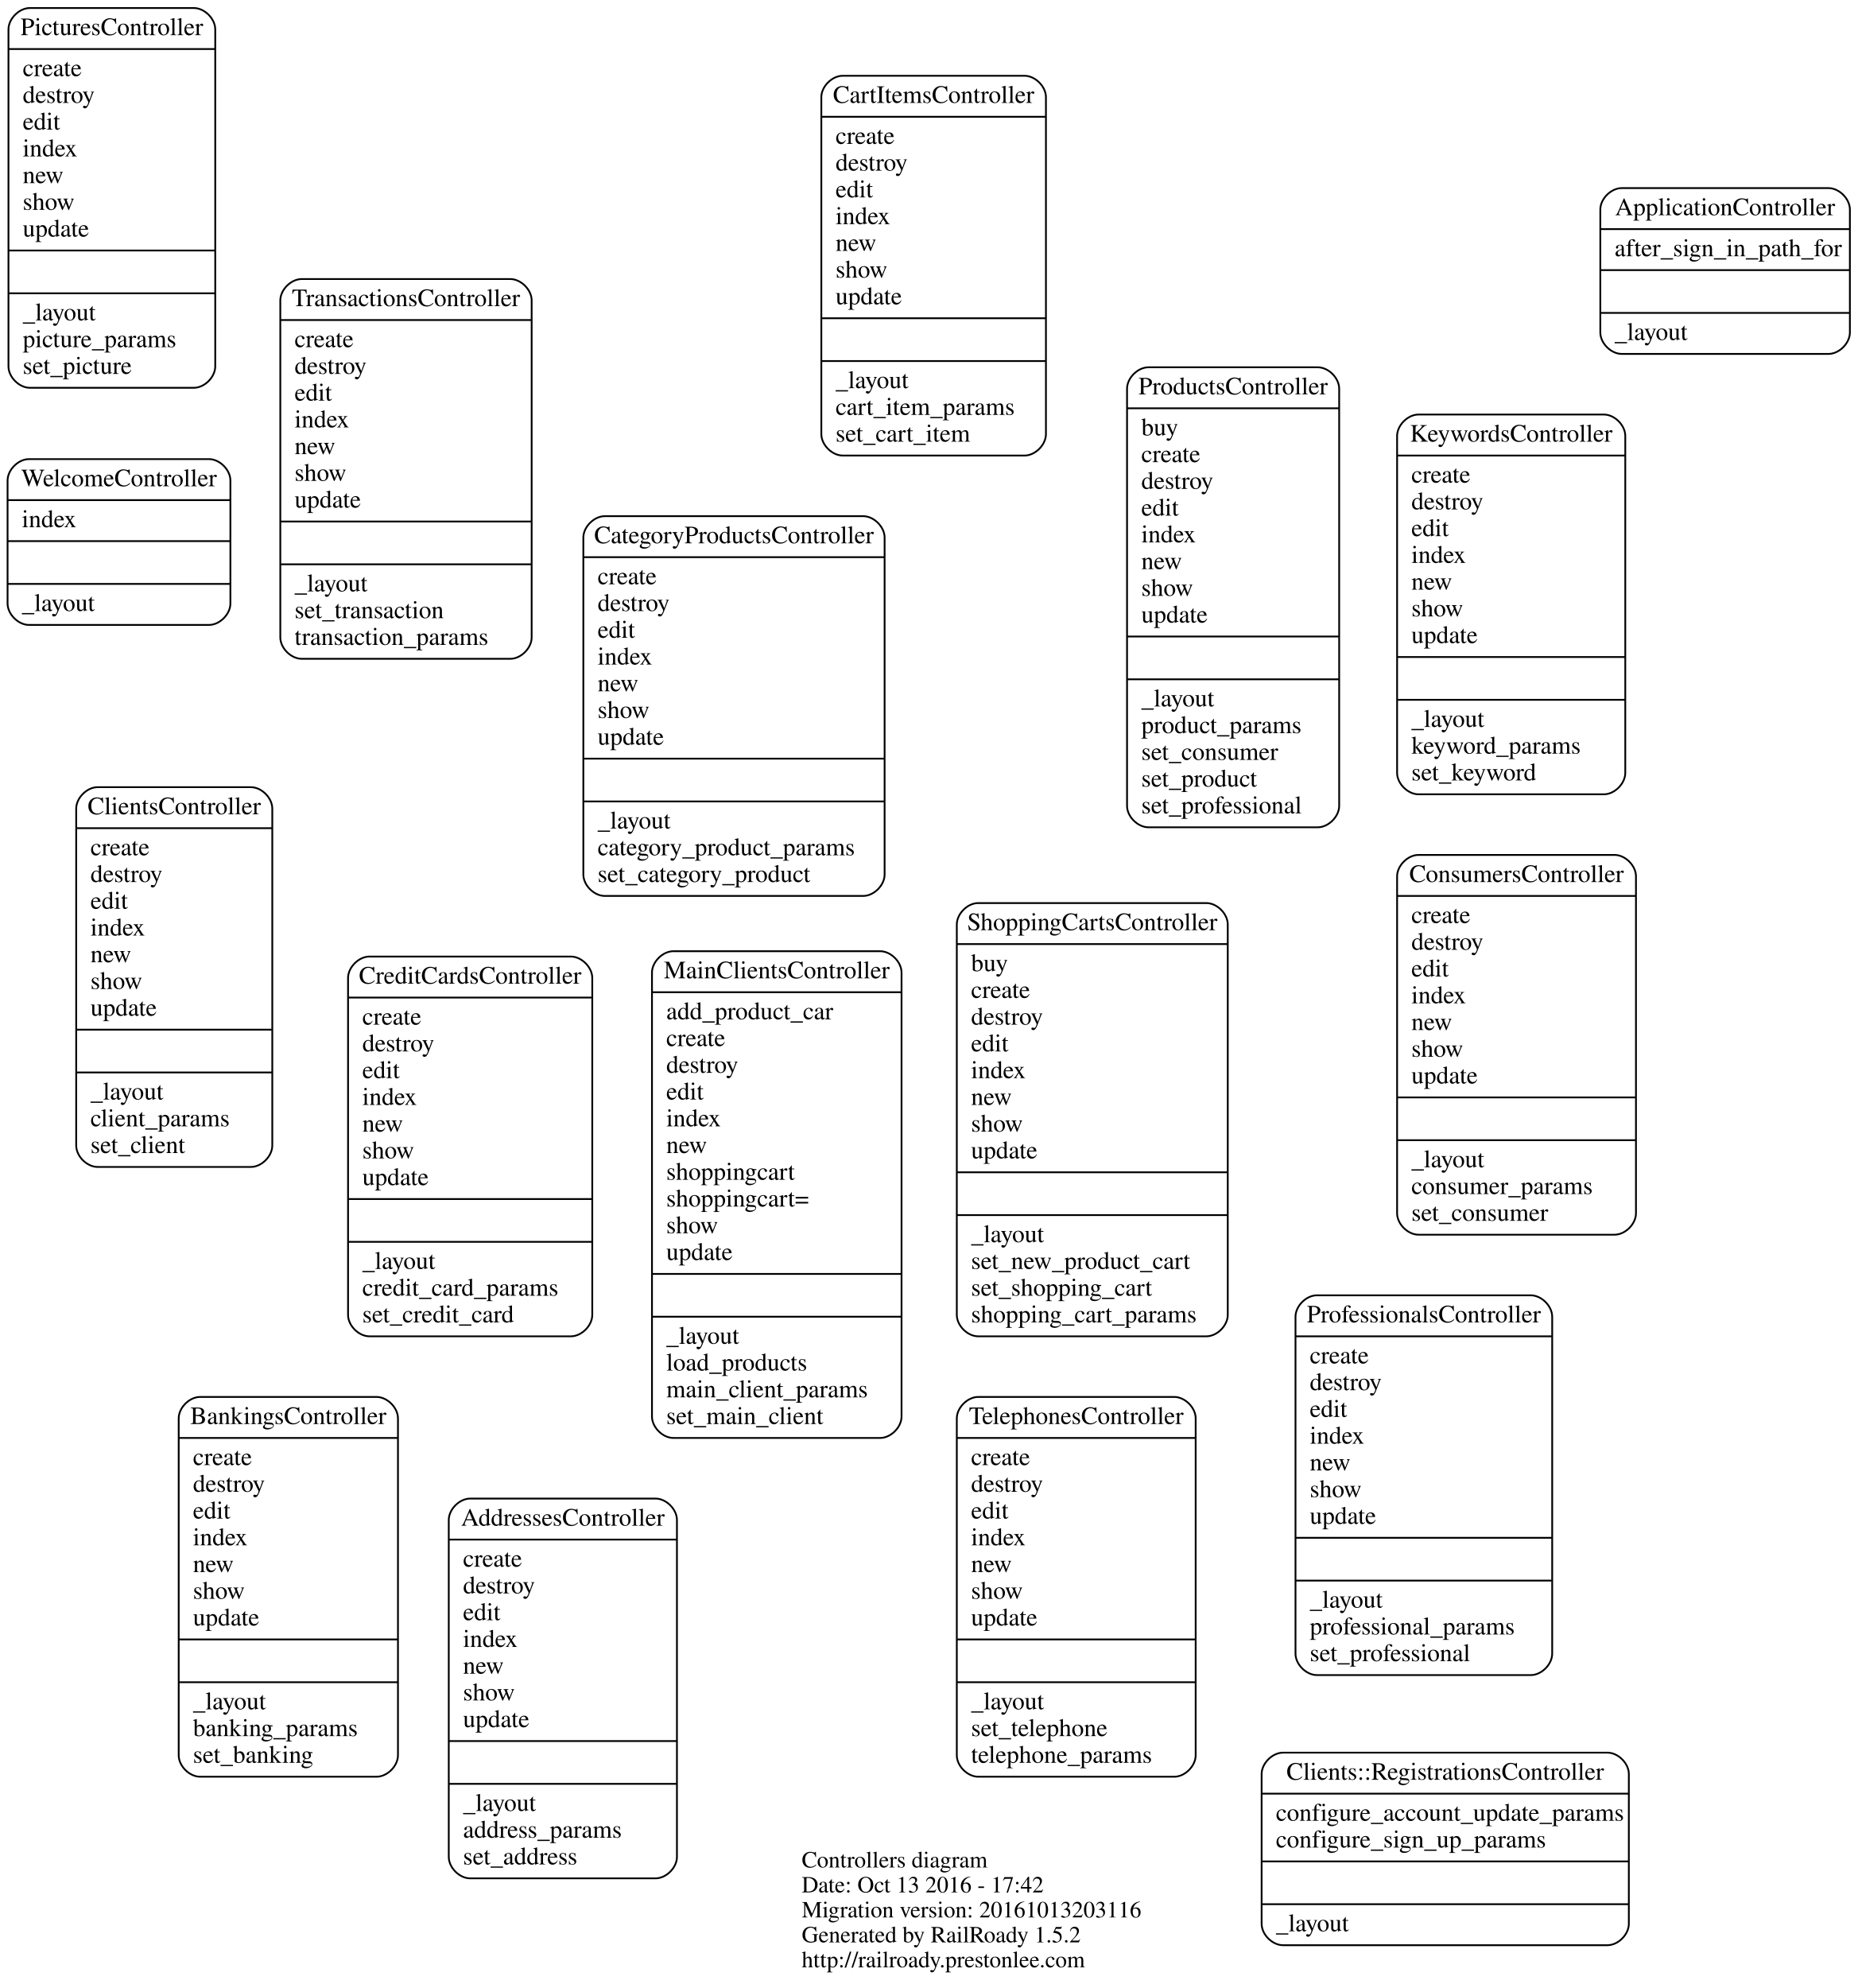
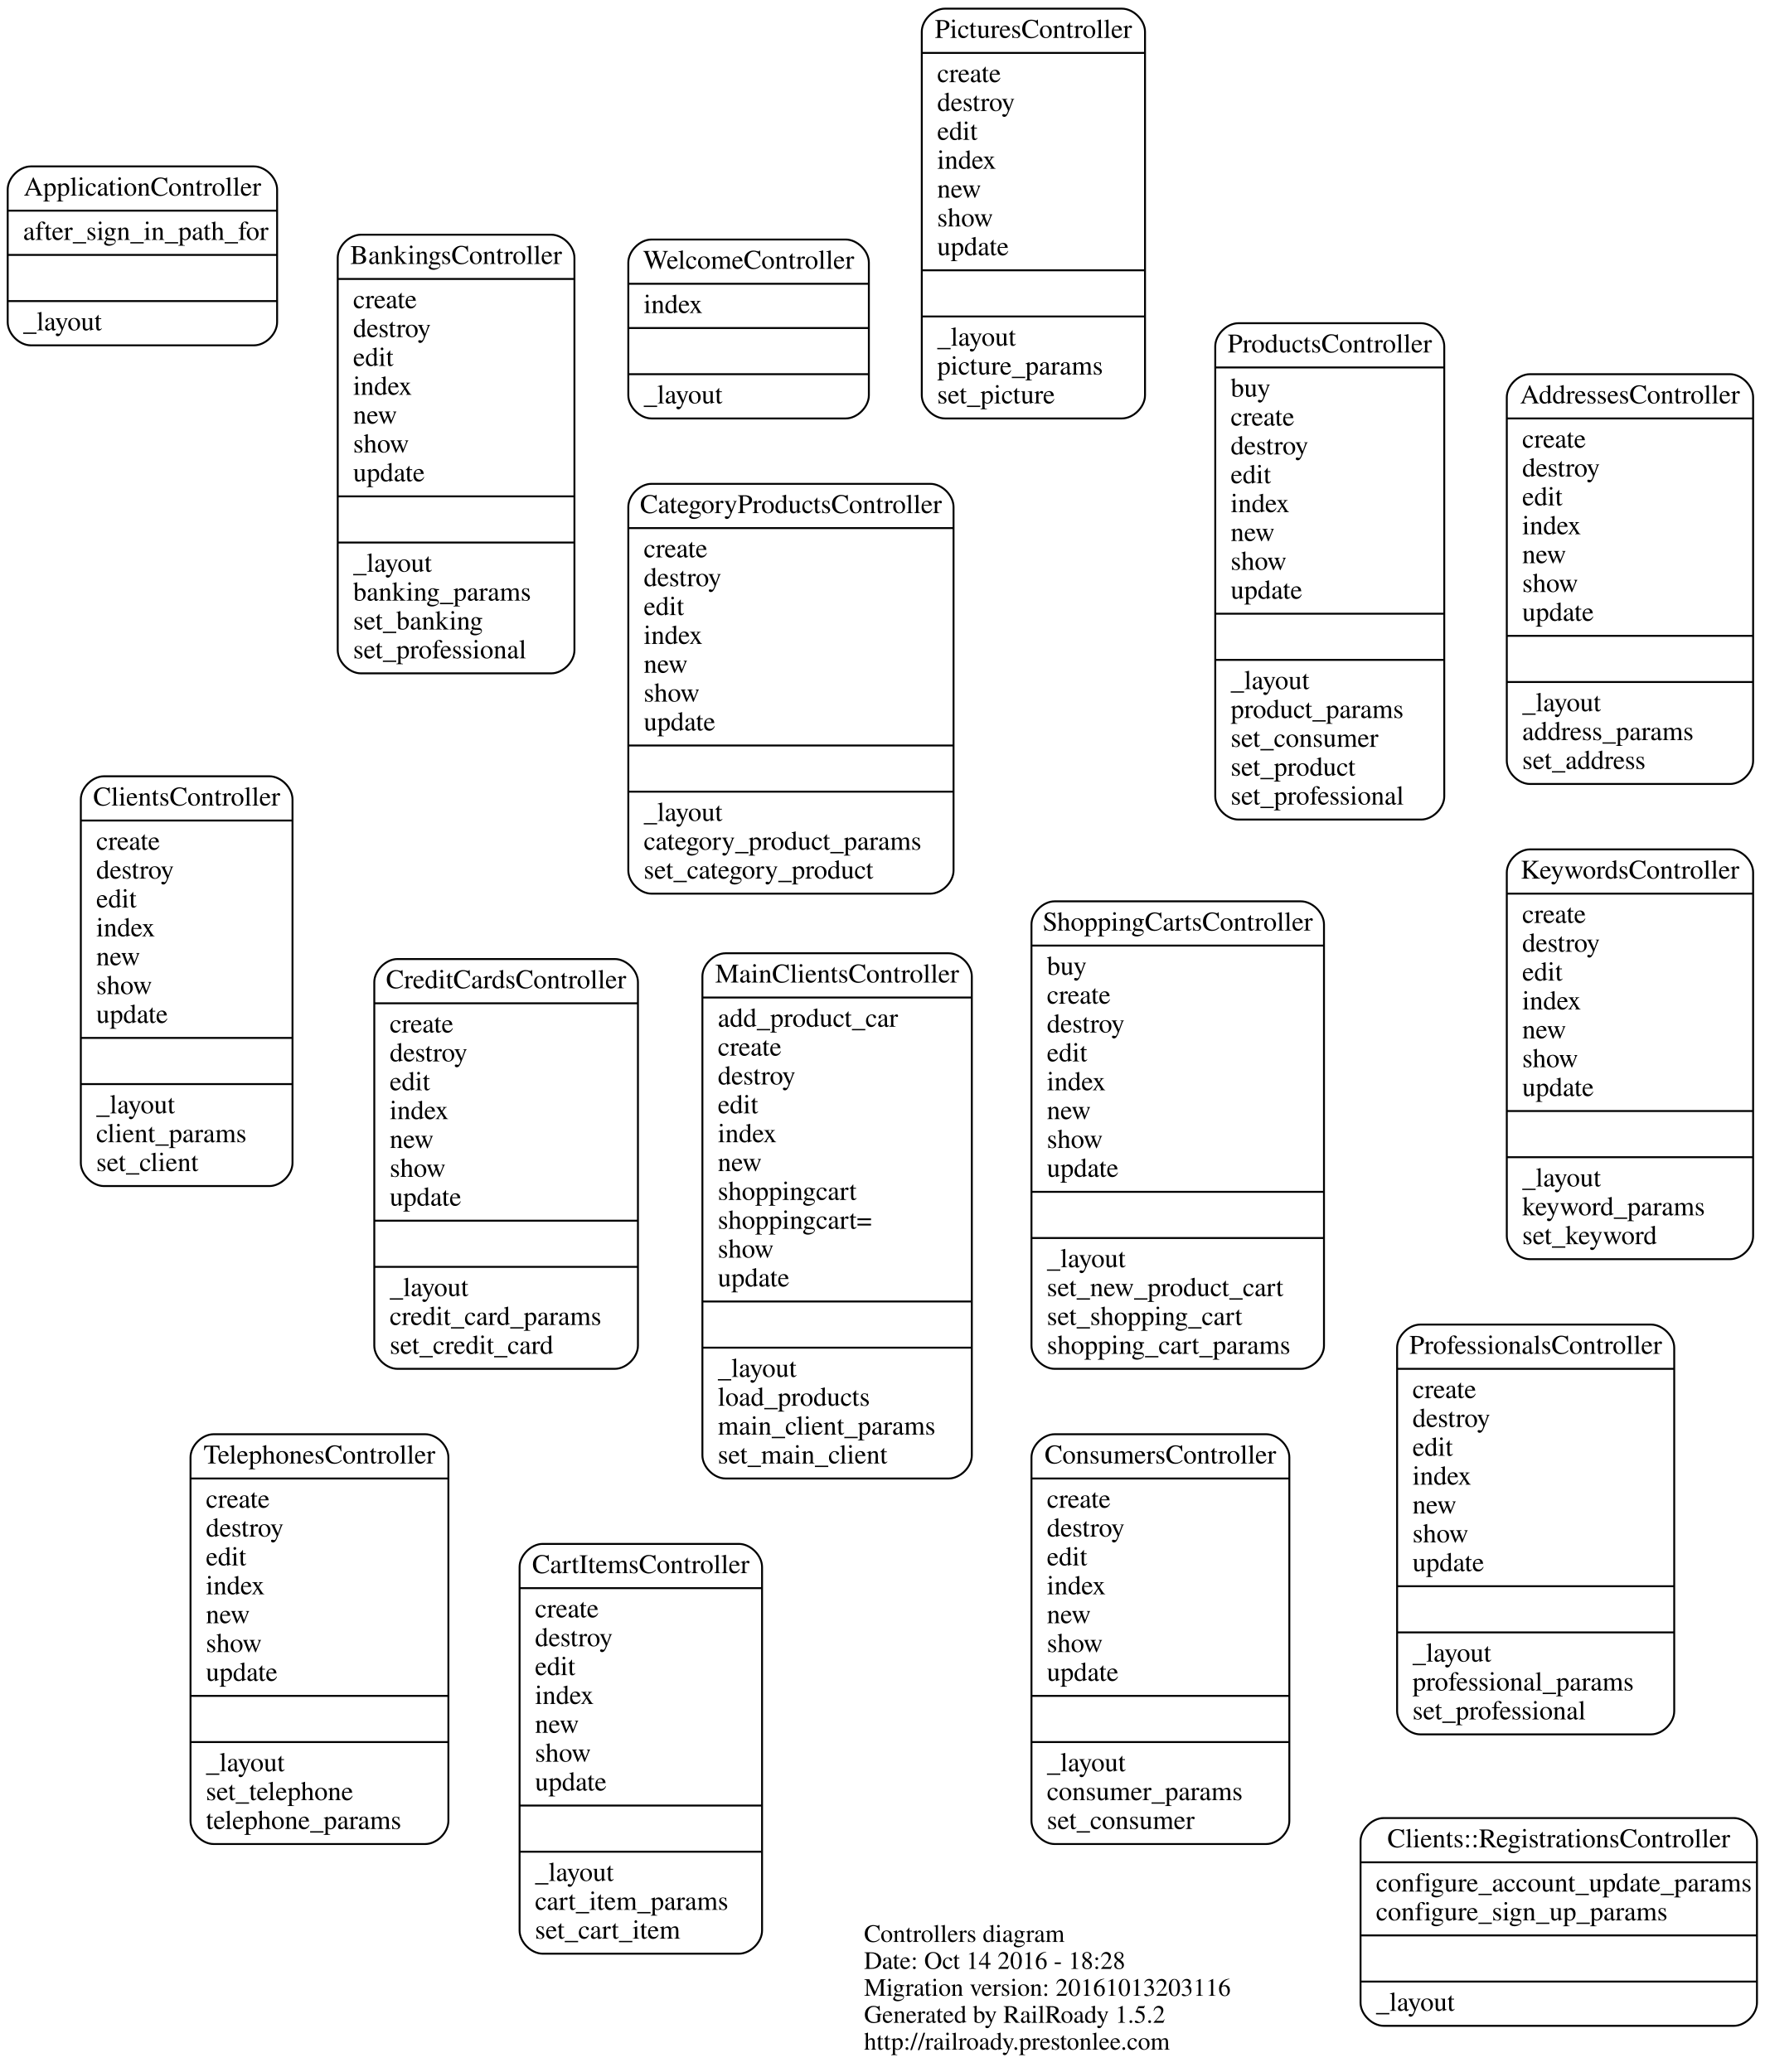
- <svg xmlns="http://www.w3.org/2000/svg" width="1042pt" height="1115pt" viewBox="0.00 0.00 1041.50 1115.00">
-   <g id="graph0" class="graph" transform="scale(1 1) rotate(0) translate(441.5 655)">
-     <polygon fill="none" stroke="none" points="-441.5,460 -441.5,-655 600,-655 600,460 -441.5,460" />
+ <svg xmlns="http://www.w3.org/2000/svg" width="917pt" height="1077pt" viewBox="0.00 0.00 917.00 1077.00">
+   <g id="graph0" class="graph" transform="scale(1 1) rotate(0) translate(441 617)">
+     <polygon fill="none" stroke="none" points="-441,460 -441,-617 476,-617 476,460 -441,460" />
    <g id="node1" class="node">
      <text text-anchor="start" x="8" y="392.4" font-family="Times,serif" font-size="13.00">Controllers diagram</text>
-       <text text-anchor="start" x="8" y="406.4" font-family="Times,serif" font-size="13.00">Date: Oct 13 2016 - 17:42</text>
+       <text text-anchor="start" x="8" y="406.4" font-family="Times,serif" font-size="13.00">Date: Oct 14 2016 - 18:28</text>
      <text text-anchor="start" x="8" y="420.4" font-family="Times,serif" font-size="13.00">Migration version: 20161013203116</text>
      <text text-anchor="start" x="8" y="434.4" font-family="Times,serif" font-size="13.00">Generated by RailRoady 1.5.2</text>
      <text text-anchor="start" x="8" y="448.4" font-family="Times,serif" font-size="13.00">http://railroady.prestonlee.com</text>
    </g>
    <g id="node2" class="node">
      <path fill="none" stroke="black" d="M-234.5,94.5C-234.5,94.5 -121.5,94.5 -121.5,94.5 -115.5,94.5 -109.5,88.5 -109.5,82.5 -109.5,82.5 -109.5,-106.5 -109.5,-106.5 -109.5,-112.5 -115.5,-118.5 -121.5,-118.5 -121.5,-118.5 -234.5,-118.5 -234.5,-118.5 -240.5,-118.5 -246.5,-112.5 -246.5,-106.5 -246.5,-106.5 -246.5,82.5 -246.5,82.5 -246.5,88.5 -240.5,94.5 -234.5,94.5" />
      <text text-anchor="middle" x="-178" y="-103.3" font-family="Times,serif" font-size="14.00">CreditCardsController</text>
      <polyline fill="none" stroke="black" points="-246.5,-95.5 -109.5,-95.5 " />
      <text text-anchor="start" x="-238.5" y="-80.3" font-family="Times,serif" font-size="14.00">create</text>
      <text text-anchor="start" x="-238.5" y="-65.3" font-family="Times,serif" font-size="14.00">destroy</text>
      <text text-anchor="start" x="-238.5" y="-50.3" font-family="Times,serif" font-size="14.00">edit</text>
      <text text-anchor="start" x="-238.5" y="-35.3" font-family="Times,serif" font-size="14.00">index</text>
      <text text-anchor="start" x="-238.5" y="-20.3" font-family="Times,serif" font-size="14.00">new</text>
      <text text-anchor="start" x="-238.5" y="-5.3" font-family="Times,serif" font-size="14.00">show</text>
      <text text-anchor="start" x="-238.5" y="9.7" font-family="Times,serif" font-size="14.00">update</text>
      <polyline fill="none" stroke="black" points="-246.5,17.5 -109.5,17.5 " />
      <polyline fill="none" stroke="black" points="-246.5,41.5 -109.5,41.5 " />
      <text text-anchor="start" x="-238.5" y="56.7" font-family="Times,serif" font-size="14.00">_layout</text>
      <text text-anchor="start" x="-238.5" y="71.7" font-family="Times,serif" font-size="14.00">credit_card_params</text>
      <text text-anchor="start" x="-238.5" y="86.7" font-family="Times,serif" font-size="14.00">set_credit_card</text>
    </g>
    <g id="node3" class="node">
      <path fill="none" stroke="black" d="M297,284.5C297,284.5 417,284.5 417,284.5 423,284.5 429,278.5 429,272.5 429,272.5 429,83.5 429,83.5 429,77.5 423,71.5 417,71.5 417,71.5 297,71.5 297,71.5 291,71.5 285,77.5 285,83.5 285,83.5 285,272.5 285,272.5 285,278.5 291,284.5 297,284.5" />
      <text text-anchor="middle" x="357" y="86.7" font-family="Times,serif" font-size="14.00">ProfessionalsController</text>
      <polyline fill="none" stroke="black" points="285,94.5 429,94.5 " />
      <text text-anchor="start" x="293" y="109.7" font-family="Times,serif" font-size="14.00">create</text>
      <text text-anchor="start" x="293" y="124.7" font-family="Times,serif" font-size="14.00">destroy</text>
      <text text-anchor="start" x="293" y="139.7" font-family="Times,serif" font-size="14.00">edit</text>
      <text text-anchor="start" x="293" y="154.7" font-family="Times,serif" font-size="14.00">index</text>
      <text text-anchor="start" x="293" y="169.7" font-family="Times,serif" font-size="14.00">new</text>
      <text text-anchor="start" x="293" y="184.7" font-family="Times,serif" font-size="14.00">show</text>
      <text text-anchor="start" x="293" y="199.7" font-family="Times,serif" font-size="14.00">update</text>
      <polyline fill="none" stroke="black" points="285,207.5 429,207.5 " />
      <polyline fill="none" stroke="black" points="285,231.5 429,231.5 " />
      <text text-anchor="start" x="293" y="246.7" font-family="Times,serif" font-size="14.00">_layout</text>
      <text text-anchor="start" x="293" y="261.7" font-family="Times,serif" font-size="14.00">professional_params</text>
      <text text-anchor="start" x="293" y="276.7" font-family="Times,serif" font-size="14.00">set_professional</text>
    </g>
    <g id="node4" class="node">
      <path fill="none" stroke="black" d="M-387,-0.5C-387,-0.5 -301,-0.5 -301,-0.5 -295,-0.5 -289,-6.5 -289,-12.5 -289,-12.5 -289,-201.5 -289,-201.5 -289,-207.5 -295,-213.5 -301,-213.5 -301,-213.5 -387,-213.5 -387,-213.5 -393,-213.5 -399,-207.5 -399,-201.5 -399,-201.5 -399,-12.5 -399,-12.5 -399,-6.5 -393,-0.5 -387,-0.5" />
      <text text-anchor="middle" x="-344" y="-198.3" font-family="Times,serif" font-size="14.00">ClientsController</text>
      <polyline fill="none" stroke="black" points="-399,-190.5 -289,-190.5 " />
      <text text-anchor="start" x="-391" y="-175.3" font-family="Times,serif" font-size="14.00">create</text>
      <text text-anchor="start" x="-391" y="-160.3" font-family="Times,serif" font-size="14.00">destroy</text>
      <text text-anchor="start" x="-391" y="-145.3" font-family="Times,serif" font-size="14.00">edit</text>
      <text text-anchor="start" x="-391" y="-130.3" font-family="Times,serif" font-size="14.00">index</text>
      <text text-anchor="start" x="-391" y="-115.3" font-family="Times,serif" font-size="14.00">new</text>
      <text text-anchor="start" x="-391" y="-100.3" font-family="Times,serif" font-size="14.00">show</text>
      <text text-anchor="start" x="-391" y="-85.3" font-family="Times,serif" font-size="14.00">update</text>
      <polyline fill="none" stroke="black" points="-399,-77.5 -289,-77.5 " />
      <polyline fill="none" stroke="black" points="-399,-53.5 -289,-53.5 " />
      <text text-anchor="start" x="-391" y="-38.3" font-family="Times,serif" font-size="14.00">_layout</text>
      <text text-anchor="start" x="-391" y="-23.3" font-family="Times,serif" font-size="14.00">client_params</text>
      <text text-anchor="start" x="-391" y="-8.3" font-family="Times,serif" font-size="14.00">set_client</text>
    </g>
    <g id="node5" class="node">
-       <path fill="none" stroke="black" d="M-329.5,341.5C-329.5,341.5 -230.5,341.5 -230.5,341.5 -224.5,341.5 -218.5,335.5 -218.5,329.5 -218.5,329.5 -218.5,140.5 -218.5,140.5 -218.5,134.5 -224.5,128.5 -230.5,128.5 -230.5,128.5 -329.5,128.5 -329.5,128.5 -335.5,128.5 -341.5,134.5 -341.5,140.5 -341.5,140.5 -341.5,329.5 -341.5,329.5 -341.5,335.5 -335.5,341.5 -329.5,341.5" />
-       <text text-anchor="middle" x="-280" y="143.7" font-family="Times,serif" font-size="14.00">BankingsController</text>
-       <polyline fill="none" stroke="black" points="-341.5,151.5 -218.5,151.5 " />
-       <text text-anchor="start" x="-333.5" y="166.7" font-family="Times,serif" font-size="14.00">create</text>
-       <text text-anchor="start" x="-333.5" y="181.7" font-family="Times,serif" font-size="14.00">destroy</text>
-       <text text-anchor="start" x="-333.5" y="196.7" font-family="Times,serif" font-size="14.00">edit</text>
-       <text text-anchor="start" x="-333.5" y="211.7" font-family="Times,serif" font-size="14.00">index</text>
-       <text text-anchor="start" x="-333.5" y="226.7" font-family="Times,serif" font-size="14.00">new</text>
-       <text text-anchor="start" x="-333.5" y="241.7" font-family="Times,serif" font-size="14.00">show</text>
-       <text text-anchor="start" x="-333.5" y="256.7" font-family="Times,serif" font-size="14.00">update</text>
-       <polyline fill="none" stroke="black" points="-341.5,264.5 -218.5,264.5 " />
-       <polyline fill="none" stroke="black" points="-341.5,288.5 -218.5,288.5 " />
-       <text text-anchor="start" x="-333.5" y="303.7" font-family="Times,serif" font-size="14.00">_layout</text>
-       <text text-anchor="start" x="-333.5" y="318.7" font-family="Times,serif" font-size="14.00">banking_params</text>
-       <text text-anchor="start" x="-333.5" y="333.7" font-family="Times,serif" font-size="14.00">set_banking</text>
+       <path fill="none" stroke="black" d="M-253.5,-267C-253.5,-267 -154.5,-267 -154.5,-267 -148.5,-267 -142.5,-273 -142.5,-279 -142.5,-279 -142.5,-483 -142.5,-483 -142.5,-489 -148.5,-495 -154.5,-495 -154.5,-495 -253.5,-495 -253.5,-495 -259.5,-495 -265.5,-489 -265.5,-483 -265.5,-483 -265.5,-279 -265.5,-279 -265.5,-273 -259.5,-267 -253.5,-267" />
+       <text text-anchor="middle" x="-204" y="-479.8" font-family="Times,serif" font-size="14.00">BankingsController</text>
+       <polyline fill="none" stroke="black" points="-265.5,-472 -142.5,-472 " />
+       <text text-anchor="start" x="-257.5" y="-456.8" font-family="Times,serif" font-size="14.00">create</text>
+       <text text-anchor="start" x="-257.5" y="-441.8" font-family="Times,serif" font-size="14.00">destroy</text>
+       <text text-anchor="start" x="-257.5" y="-426.8" font-family="Times,serif" font-size="14.00">edit</text>
+       <text text-anchor="start" x="-257.5" y="-411.8" font-family="Times,serif" font-size="14.00">index</text>
+       <text text-anchor="start" x="-257.5" y="-396.8" font-family="Times,serif" font-size="14.00">new</text>
+       <text text-anchor="start" x="-257.5" y="-381.8" font-family="Times,serif" font-size="14.00">show</text>
+       <text text-anchor="start" x="-257.5" y="-366.8" font-family="Times,serif" font-size="14.00">update</text>
+       <polyline fill="none" stroke="black" points="-265.5,-359 -142.5,-359 " />
+       <polyline fill="none" stroke="black" points="-265.5,-335 -142.5,-335 " />
+       <text text-anchor="start" x="-257.5" y="-319.8" font-family="Times,serif" font-size="14.00">_layout</text>
+       <text text-anchor="start" x="-257.5" y="-304.8" font-family="Times,serif" font-size="14.00">banking_params</text>
+       <text text-anchor="start" x="-257.5" y="-289.8" font-family="Times,serif" font-size="14.00">set_banking</text>
+       <text text-anchor="start" x="-257.5" y="-274.8" font-family="Times,serif" font-size="14.00">set_professional</text>
    </g>
    <g id="node6" class="node">
      <path fill="none" stroke="black" d="M-64,151.5C-64,151.5 52,151.5 52,151.5 58,151.5 64,145.5 64,139.5 64,139.5 64,-109.5 64,-109.5 64,-115.5 58,-121.5 52,-121.5 52,-121.5 -64,-121.5 -64,-121.5 -70,-121.5 -76,-115.5 -76,-109.5 -76,-109.5 -76,139.5 -76,139.5 -76,145.5 -70,151.5 -64,151.5" />
      <text text-anchor="middle" x="-6" y="-106.3" font-family="Times,serif" font-size="14.00">MainClientsController</text>
      <polyline fill="none" stroke="black" points="-76,-98.5 64,-98.5 " />
      <text text-anchor="start" x="-68" y="-83.3" font-family="Times,serif" font-size="14.00">add_product_car</text>
      <text text-anchor="start" x="-68" y="-68.3" font-family="Times,serif" font-size="14.00">create</text>
      <text text-anchor="start" x="-68" y="-53.3" font-family="Times,serif" font-size="14.00">destroy</text>
      <text text-anchor="start" x="-68" y="-38.3" font-family="Times,serif" font-size="14.00">edit</text>
      <text text-anchor="start" x="-68" y="-23.3" font-family="Times,serif" font-size="14.00">index</text>
      <text text-anchor="start" x="-68" y="-8.3" font-family="Times,serif" font-size="14.00">new</text>
      <text text-anchor="start" x="-68" y="6.7" font-family="Times,serif" font-size="14.00">shoppingcart</text>
      <text text-anchor="start" x="-68" y="21.7" font-family="Times,serif" font-size="14.00">shoppingcart=</text>
      <text text-anchor="start" x="-68" y="36.7" font-family="Times,serif" font-size="14.00">show</text>
      <text text-anchor="start" x="-68" y="51.7" font-family="Times,serif" font-size="14.00">update</text>
      <polyline fill="none" stroke="black" points="-76,59.5 64,59.5 " />
      <polyline fill="none" stroke="black" points="-76,83.5 64,83.5 " />
      <text text-anchor="start" x="-68" y="98.7" font-family="Times,serif" font-size="14.00">_layout</text>
      <text text-anchor="start" x="-68" y="113.7" font-family="Times,serif" font-size="14.00">load_products</text>
      <text text-anchor="start" x="-68" y="128.7" font-family="Times,serif" font-size="14.00">main_client_params</text>
      <text text-anchor="start" x="-68" y="143.7" font-family="Times,serif" font-size="14.00">set_main_client</text>
    </g>
    <g id="node7" class="node">
      <path fill="none" stroke="black" d="M107,94.5C107,94.5 235,94.5 235,94.5 241,94.5 247,88.5 247,82.5 247,82.5 247,-136.5 247,-136.5 247,-142.5 241,-148.5 235,-148.5 235,-148.5 107,-148.5 107,-148.5 101,-148.5 95,-142.5 95,-136.5 95,-136.5 95,82.5 95,82.5 95,88.5 101,94.5 107,94.5" />
      <text text-anchor="middle" x="171" y="-133.3" font-family="Times,serif" font-size="14.00">ShoppingCartsController</text>
      <polyline fill="none" stroke="black" points="95,-125.5 247,-125.5 " />
      <text text-anchor="start" x="103" y="-110.3" font-family="Times,serif" font-size="14.00">buy</text>
      <text text-anchor="start" x="103" y="-95.3" font-family="Times,serif" font-size="14.00">create</text>
      <text text-anchor="start" x="103" y="-80.3" font-family="Times,serif" font-size="14.00">destroy</text>
      <text text-anchor="start" x="103" y="-65.3" font-family="Times,serif" font-size="14.00">edit</text>
      <text text-anchor="start" x="103" y="-50.3" font-family="Times,serif" font-size="14.00">index</text>
      <text text-anchor="start" x="103" y="-35.3" font-family="Times,serif" font-size="14.00">new</text>
      <text text-anchor="start" x="103" y="-20.3" font-family="Times,serif" font-size="14.00">show</text>
      <text text-anchor="start" x="103" y="-5.3" font-family="Times,serif" font-size="14.00">update</text>
      <polyline fill="none" stroke="black" points="95,2.5 247,2.5 " />
      <polyline fill="none" stroke="black" points="95,26.5 247,26.5 " />
      <text text-anchor="start" x="103" y="41.7" font-family="Times,serif" font-size="14.00">_layout</text>
      <text text-anchor="start" x="103" y="56.7" font-family="Times,serif" font-size="14.00">set_new_product_cart</text>
      <text text-anchor="start" x="103" y="71.7" font-family="Times,serif" font-size="14.00">set_shopping_cart</text>
      <text text-anchor="start" x="103" y="86.7" font-family="Times,serif" font-size="14.00">shopping_cart_params</text>
    </g>
    <g id="node8" class="node">
      <path fill="none" stroke="black" d="M-102.5,-152.5C-102.5,-152.5 42.5,-152.5 42.5,-152.5 48.5,-152.5 54.5,-158.5 54.5,-164.5 54.5,-164.5 54.5,-353.5 54.5,-353.5 54.5,-359.5 48.5,-365.5 42.5,-365.5 42.5,-365.5 -102.5,-365.5 -102.5,-365.5 -108.5,-365.5 -114.5,-359.5 -114.5,-353.5 -114.5,-353.5 -114.5,-164.5 -114.5,-164.5 -114.5,-158.5 -108.5,-152.5 -102.5,-152.5" />
      <text text-anchor="middle" x="-30" y="-350.3" font-family="Times,serif" font-size="14.00">CategoryProductsController</text>
      <polyline fill="none" stroke="black" points="-114.5,-342.5 54.5,-342.5 " />
      <text text-anchor="start" x="-106.5" y="-327.3" font-family="Times,serif" font-size="14.00">create</text>
      <text text-anchor="start" x="-106.5" y="-312.3" font-family="Times,serif" font-size="14.00">destroy</text>
      <text text-anchor="start" x="-106.5" y="-297.3" font-family="Times,serif" font-size="14.00">edit</text>
      <text text-anchor="start" x="-106.5" y="-282.3" font-family="Times,serif" font-size="14.00">index</text>
      <text text-anchor="start" x="-106.5" y="-267.3" font-family="Times,serif" font-size="14.00">new</text>
      <text text-anchor="start" x="-106.5" y="-252.3" font-family="Times,serif" font-size="14.00">show</text>
      <text text-anchor="start" x="-106.5" y="-237.3" font-family="Times,serif" font-size="14.00">update</text>
      <polyline fill="none" stroke="black" points="-114.5,-229.5 54.5,-229.5 " />
      <polyline fill="none" stroke="black" points="-114.5,-205.5 54.5,-205.5 " />
      <text text-anchor="start" x="-106.5" y="-190.3" font-family="Times,serif" font-size="14.00">_layout</text>
      <text text-anchor="start" x="-106.5" y="-175.3" font-family="Times,serif" font-size="14.00">category_product_params</text>
      <text text-anchor="start" x="-106.5" y="-160.3" font-family="Times,serif" font-size="14.00">set_category_product</text>
    </g>
    <g id="node9" class="node">
      <path fill="none" stroke="black" d="M202.5,-191C202.5,-191 297.5,-191 297.5,-191 303.5,-191 309.5,-197 309.5,-203 309.5,-203 309.5,-437 309.5,-437 309.5,-443 303.5,-449 297.5,-449 297.5,-449 202.5,-449 202.5,-449 196.5,-449 190.5,-443 190.5,-437 190.5,-437 190.5,-203 190.5,-203 190.5,-197 196.5,-191 202.5,-191" />
      <text text-anchor="middle" x="250" y="-433.8" font-family="Times,serif" font-size="14.00">ProductsController</text>
      <polyline fill="none" stroke="black" points="190.5,-426 309.5,-426 " />
      <text text-anchor="start" x="198.5" y="-410.8" font-family="Times,serif" font-size="14.00">buy</text>
      <text text-anchor="start" x="198.5" y="-395.8" font-family="Times,serif" font-size="14.00">create</text>
      <text text-anchor="start" x="198.5" y="-380.8" font-family="Times,serif" font-size="14.00">destroy</text>
      <text text-anchor="start" x="198.5" y="-365.8" font-family="Times,serif" font-size="14.00">edit</text>
      <text text-anchor="start" x="198.5" y="-350.8" font-family="Times,serif" font-size="14.00">index</text>
      <text text-anchor="start" x="198.5" y="-335.8" font-family="Times,serif" font-size="14.00">new</text>
      <text text-anchor="start" x="198.5" y="-320.8" font-family="Times,serif" font-size="14.00">show</text>
      <text text-anchor="start" x="198.5" y="-305.8" font-family="Times,serif" font-size="14.00">update</text>
      <polyline fill="none" stroke="black" points="190.5,-298 309.5,-298 " />
      <polyline fill="none" stroke="black" points="190.5,-274 309.5,-274 " />
      <text text-anchor="start" x="198.5" y="-258.8" font-family="Times,serif" font-size="14.00">_layout</text>
      <text text-anchor="start" x="198.5" y="-243.8" font-family="Times,serif" font-size="14.00">product_params</text>
      <text text-anchor="start" x="198.5" y="-228.8" font-family="Times,serif" font-size="14.00">set_consumer</text>
      <text text-anchor="start" x="198.5" y="-213.8" font-family="Times,serif" font-size="14.00">set_product</text>
      <text text-anchor="start" x="198.5" y="-198.8" font-family="Times,serif" font-size="14.00">set_professional</text>
    </g>
    <g id="node10" class="node">
-       <path fill="none" stroke="black" d="M-425,-437.5C-425,-437.5 -333,-437.5 -333,-437.5 -327,-437.5 -321,-443.5 -321,-449.5 -321,-449.5 -321,-638.5 -321,-638.5 -321,-644.5 -327,-650.5 -333,-650.5 -333,-650.5 -425,-650.5 -425,-650.5 -431,-650.5 -437,-644.5 -437,-638.5 -437,-638.5 -437,-449.5 -437,-449.5 -437,-443.5 -431,-437.5 -425,-437.5" />
-       <text text-anchor="middle" x="-379" y="-635.3" font-family="Times,serif" font-size="14.00">PicturesController</text>
-       <polyline fill="none" stroke="black" points="-437,-627.5 -321,-627.5 " />
-       <text text-anchor="start" x="-429" y="-612.3" font-family="Times,serif" font-size="14.00">create</text>
-       <text text-anchor="start" x="-429" y="-597.3" font-family="Times,serif" font-size="14.00">destroy</text>
-       <text text-anchor="start" x="-429" y="-582.3" font-family="Times,serif" font-size="14.00">edit</text>
-       <text text-anchor="start" x="-429" y="-567.3" font-family="Times,serif" font-size="14.00">index</text>
-       <text text-anchor="start" x="-429" y="-552.3" font-family="Times,serif" font-size="14.00">new</text>
-       <text text-anchor="start" x="-429" y="-537.3" font-family="Times,serif" font-size="14.00">show</text>
-       <text text-anchor="start" x="-429" y="-522.3" font-family="Times,serif" font-size="14.00">update</text>
-       <polyline fill="none" stroke="black" points="-437,-514.5 -321,-514.5 " />
-       <polyline fill="none" stroke="black" points="-437,-490.5 -321,-490.5 " />
-       <text text-anchor="start" x="-429" y="-475.3" font-family="Times,serif" font-size="14.00">_layout</text>
-       <text text-anchor="start" x="-429" y="-460.3" font-family="Times,serif" font-size="14.00">picture_params</text>
-       <text text-anchor="start" x="-429" y="-445.3" font-family="Times,serif" font-size="14.00">set_picture</text>
+       <path fill="none" stroke="black" d="M50,-399.5C50,-399.5 142,-399.5 142,-399.5 148,-399.5 154,-405.5 154,-411.5 154,-411.5 154,-600.5 154,-600.5 154,-606.5 148,-612.5 142,-612.5 142,-612.5 50,-612.5 50,-612.5 44,-612.5 38,-606.5 38,-600.5 38,-600.5 38,-411.5 38,-411.5 38,-405.5 44,-399.5 50,-399.5" />
+       <text text-anchor="middle" x="96" y="-597.3" font-family="Times,serif" font-size="14.00">PicturesController</text>
+       <polyline fill="none" stroke="black" points="38,-589.5 154,-589.5 " />
+       <text text-anchor="start" x="46" y="-574.3" font-family="Times,serif" font-size="14.00">create</text>
+       <text text-anchor="start" x="46" y="-559.3" font-family="Times,serif" font-size="14.00">destroy</text>
+       <text text-anchor="start" x="46" y="-544.3" font-family="Times,serif" font-size="14.00">edit</text>
+       <text text-anchor="start" x="46" y="-529.3" font-family="Times,serif" font-size="14.00">index</text>
+       <text text-anchor="start" x="46" y="-514.3" font-family="Times,serif" font-size="14.00">new</text>
+       <text text-anchor="start" x="46" y="-499.3" font-family="Times,serif" font-size="14.00">show</text>
+       <text text-anchor="start" x="46" y="-484.3" font-family="Times,serif" font-size="14.00">update</text>
+       <polyline fill="none" stroke="black" points="38,-476.5 154,-476.5 " />
+       <polyline fill="none" stroke="black" points="38,-452.5 154,-452.5 " />
+       <text text-anchor="start" x="46" y="-437.3" font-family="Times,serif" font-size="14.00">_layout</text>
+       <text text-anchor="start" x="46" y="-422.3" font-family="Times,serif" font-size="14.00">picture_params</text>
+       <text text-anchor="start" x="46" y="-407.3" font-family="Times,serif" font-size="14.00">set_picture</text>
    </g>
    <g id="node11" class="node">
      <path fill="none" stroke="black" d="M278,436C278,436 460,436 460,436 466,436 472,430 472,424 472,424 472,340 472,340 472,334 466,328 460,328 460,328 278,328 278,328 272,328 266,334 266,340 266,340 266,424 266,424 266,430 272,436 278,436" />
      <text text-anchor="middle" x="369" y="343.2" font-family="Times,serif" font-size="14.00">Clients::RegistrationsController</text>
      <polyline fill="none" stroke="black" points="266,351 472,351 " />
      <text text-anchor="start" x="274" y="366.2" font-family="Times,serif" font-size="14.00">configure_account_update_params</text>
      <text text-anchor="start" x="274" y="381.2" font-family="Times,serif" font-size="14.00">configure_sign_up_params</text>
      <polyline fill="none" stroke="black" points="266,389 472,389 " />
      <polyline fill="none" stroke="black" points="266,413 472,413 " />
      <text text-anchor="start" x="274" y="428.2" font-family="Times,serif" font-size="14.00">_layout</text>
    </g>
    <g id="node12" class="node">
+       <path fill="none" stroke="black" d="M-330,341.5C-330,341.5 -220,341.5 -220,341.5 -214,341.5 -208,335.5 -208,329.5 -208,329.5 -208,140.5 -208,140.5 -208,134.5 -214,128.5 -220,128.5 -220,128.5 -330,128.5 -330,128.5 -336,128.5 -342,134.5 -342,140.5 -342,140.5 -342,329.5 -342,329.5 -342,335.5 -336,341.5 -330,341.5" />
+       <text text-anchor="middle" x="-275" y="143.7" font-family="Times,serif" font-size="14.00">TelephonesController</text>
+       <polyline fill="none" stroke="black" points="-342,151.5 -208,151.5 " />
+       <text text-anchor="start" x="-334" y="166.7" font-family="Times,serif" font-size="14.00">create</text>
+       <text text-anchor="start" x="-334" y="181.7" font-family="Times,serif" font-size="14.00">destroy</text>
+       <text text-anchor="start" x="-334" y="196.7" font-family="Times,serif" font-size="14.00">edit</text>
+       <text text-anchor="start" x="-334" y="211.7" font-family="Times,serif" font-size="14.00">index</text>
+       <text text-anchor="start" x="-334" y="226.7" font-family="Times,serif" font-size="14.00">new</text>
+       <text text-anchor="start" x="-334" y="241.7" font-family="Times,serif" font-size="14.00">show</text>
+       <text text-anchor="start" x="-334" y="256.7" font-family="Times,serif" font-size="14.00">update</text>
+       <polyline fill="none" stroke="black" points="-342,264.5 -208,264.5 " />
+       <polyline fill="none" stroke="black" points="-342,288.5 -208,288.5 " />
+       <text text-anchor="start" x="-334" y="303.7" font-family="Times,serif" font-size="14.00">_layout</text>
+       <text text-anchor="start" x="-334" y="318.7" font-family="Times,serif" font-size="14.00">set_telephone</text>
+       <text text-anchor="start" x="-334" y="333.7" font-family="Times,serif" font-size="14.00">telephone_params</text>
+     </g>
+     <g id="node13" class="node">
+       <path fill="none" stroke="black" d="M-102.5,-399.5C-102.5,-399.5 -1.5,-399.5 -1.5,-399.5 4.5,-399.5 10.5,-405.5 10.5,-411.5 10.5,-411.5 10.5,-480.5 10.5,-480.5 10.5,-486.5 4.5,-492.5 -1.5,-492.5 -1.5,-492.5 -102.5,-492.5 -102.5,-492.5 -108.5,-492.5 -114.5,-486.5 -114.5,-480.5 -114.5,-480.5 -114.5,-411.5 -114.5,-411.5 -114.5,-405.5 -108.5,-399.5 -102.5,-399.5" />
+       <text text-anchor="middle" x="-52" y="-477.3" font-family="Times,serif" font-size="14.00">WelcomeController</text>
+       <polyline fill="none" stroke="black" points="-114.5,-469.5 10.5,-469.5 " />
+       <text text-anchor="start" x="-106.5" y="-454.3" font-family="Times,serif" font-size="14.00">index</text>
+       <polyline fill="none" stroke="black" points="-114.5,-446.5 10.5,-446.5 " />
+       <polyline fill="none" stroke="black" points="-114.5,-422.5 10.5,-422.5 " />
+       <text text-anchor="start" x="-106.5" y="-407.3" font-family="Times,serif" font-size="14.00">_layout</text>
+     </g>
+     <g id="node14" class="node">
      <path fill="none" stroke="black" d="M107,341.5C107,341.5 217,341.5 217,341.5 223,341.5 229,335.5 229,329.5 229,329.5 229,140.5 229,140.5 229,134.5 223,128.5 217,128.5 217,128.5 107,128.5 107,128.5 101,128.5 95,134.5 95,140.5 95,140.5 95,329.5 95,329.5 95,335.5 101,341.5 107,341.5" />
-       <text text-anchor="middle" x="162" y="143.7" font-family="Times,serif" font-size="14.00">TelephonesController</text>
+       <text text-anchor="middle" x="162" y="143.7" font-family="Times,serif" font-size="14.00">ConsumersController</text>
      <polyline fill="none" stroke="black" points="95,151.5 229,151.5 " />
      <text text-anchor="start" x="103" y="166.7" font-family="Times,serif" font-size="14.00">create</text>
      <text text-anchor="start" x="103" y="181.7" font-family="Times,serif" font-size="14.00">destroy</text>
      <text text-anchor="start" x="103" y="196.7" font-family="Times,serif" font-size="14.00">edit</text>
      <text text-anchor="start" x="103" y="211.7" font-family="Times,serif" font-size="14.00">index</text>
      <text text-anchor="start" x="103" y="226.7" font-family="Times,serif" font-size="14.00">new</text>
      <text text-anchor="start" x="103" y="241.7" font-family="Times,serif" font-size="14.00">show</text>
      <text text-anchor="start" x="103" y="256.7" font-family="Times,serif" font-size="14.00">update</text>
      <polyline fill="none" stroke="black" points="95,264.5 229,264.5 " />
      <polyline fill="none" stroke="black" points="95,288.5 229,288.5 " />
      <text text-anchor="start" x="103" y="303.7" font-family="Times,serif" font-size="14.00">_layout</text>
-       <text text-anchor="start" x="103" y="318.7" font-family="Times,serif" font-size="14.00">set_telephone</text>
-       <text text-anchor="start" x="103" y="333.7" font-family="Times,serif" font-size="14.00">telephone_params</text>
-     </g>
-     <g id="node13" class="node">
-       <path fill="none" stroke="black" d="M-272.5,-285.5C-272.5,-285.5 -155.5,-285.5 -155.5,-285.5 -149.5,-285.5 -143.5,-291.5 -143.5,-297.5 -143.5,-297.5 -143.5,-486.5 -143.5,-486.5 -143.5,-492.5 -149.5,-498.5 -155.5,-498.5 -155.5,-498.5 -272.5,-498.5 -272.5,-498.5 -278.5,-498.5 -284.5,-492.5 -284.5,-486.5 -284.5,-486.5 -284.5,-297.5 -284.5,-297.5 -284.5,-291.5 -278.5,-285.5 -272.5,-285.5" />
-       <text text-anchor="middle" x="-214" y="-483.3" font-family="Times,serif" font-size="14.00">TransactionsController</text>
-       <polyline fill="none" stroke="black" points="-284.5,-475.5 -143.5,-475.5 " />
-       <text text-anchor="start" x="-276.5" y="-460.3" font-family="Times,serif" font-size="14.00">create</text>
-       <text text-anchor="start" x="-276.5" y="-445.3" font-family="Times,serif" font-size="14.00">destroy</text>
-       <text text-anchor="start" x="-276.5" y="-430.3" font-family="Times,serif" font-size="14.00">edit</text>
-       <text text-anchor="start" x="-276.5" y="-415.3" font-family="Times,serif" font-size="14.00">index</text>
-       <text text-anchor="start" x="-276.5" y="-400.3" font-family="Times,serif" font-size="14.00">new</text>
-       <text text-anchor="start" x="-276.5" y="-385.3" font-family="Times,serif" font-size="14.00">show</text>
-       <text text-anchor="start" x="-276.5" y="-370.3" font-family="Times,serif" font-size="14.00">update</text>
-       <polyline fill="none" stroke="black" points="-284.5,-362.5 -143.5,-362.5 " />
-       <polyline fill="none" stroke="black" points="-284.5,-338.5 -143.5,-338.5 " />
-       <text text-anchor="start" x="-276.5" y="-323.3" font-family="Times,serif" font-size="14.00">_layout</text>
-       <text text-anchor="start" x="-276.5" y="-308.3" font-family="Times,serif" font-size="14.00">set_transaction</text>
-       <text text-anchor="start" x="-276.5" y="-293.3" font-family="Times,serif" font-size="14.00">transaction_params</text>
-     </g>
-     <g id="node14" class="node">
-       <path fill="none" stroke="black" d="M-425.5,-304.5C-425.5,-304.5 -324.5,-304.5 -324.5,-304.5 -318.5,-304.5 -312.5,-310.5 -312.5,-316.5 -312.5,-316.5 -312.5,-385.5 -312.5,-385.5 -312.5,-391.5 -318.5,-397.5 -324.5,-397.5 -324.5,-397.5 -425.5,-397.5 -425.5,-397.5 -431.5,-397.5 -437.5,-391.5 -437.5,-385.5 -437.5,-385.5 -437.5,-316.5 -437.5,-316.5 -437.5,-310.5 -431.5,-304.5 -425.5,-304.5" />
-       <text text-anchor="middle" x="-375" y="-382.3" font-family="Times,serif" font-size="14.00">WelcomeController</text>
-       <polyline fill="none" stroke="black" points="-437.5,-374.5 -312.5,-374.5 " />
-       <text text-anchor="start" x="-429.5" y="-359.3" font-family="Times,serif" font-size="14.00">index</text>
-       <polyline fill="none" stroke="black" points="-437.5,-351.5 -312.5,-351.5 " />
-       <polyline fill="none" stroke="black" points="-437.5,-327.5 -312.5,-327.5 " />
-       <text text-anchor="start" x="-429.5" y="-312.3" font-family="Times,serif" font-size="14.00">_layout</text>
+       <text text-anchor="start" x="103" y="318.7" font-family="Times,serif" font-size="14.00">consumer_params</text>
+       <text text-anchor="start" x="103" y="333.7" font-family="Times,serif" font-size="14.00">set_consumer</text>
    </g>
    <g id="node15" class="node">
-       <path fill="none" stroke="black" d="M354,37.5C354,37.5 464,37.5 464,37.5 470,37.5 476,31.5 476,25.5 476,25.5 476,-163.5 476,-163.5 476,-169.5 470,-175.5 464,-175.5 464,-175.5 354,-175.5 354,-175.5 348,-175.5 342,-169.5 342,-163.5 342,-163.5 342,25.5 342,25.5 342,31.5 348,37.5 354,37.5" />
-       <text text-anchor="middle" x="409" y="-160.3" font-family="Times,serif" font-size="14.00">ConsumersController</text>
-       <polyline fill="none" stroke="black" points="342,-152.5 476,-152.5 " />
+       <path fill="none" stroke="black" d="M354,37.5C354,37.5 458,37.5 458,37.5 464,37.5 470,31.5 470,25.5 470,25.5 470,-163.5 470,-163.5 470,-169.5 464,-175.5 458,-175.5 458,-175.5 354,-175.5 354,-175.5 348,-175.5 342,-169.5 342,-163.5 342,-163.5 342,25.5 342,25.5 342,31.5 348,37.5 354,37.5" />
+       <text text-anchor="middle" x="406" y="-160.3" font-family="Times,serif" font-size="14.00">KeywordsController</text>
+       <polyline fill="none" stroke="black" points="342,-152.5 470,-152.5 " />
      <text text-anchor="start" x="350" y="-137.3" font-family="Times,serif" font-size="14.00">create</text>
      <text text-anchor="start" x="350" y="-122.3" font-family="Times,serif" font-size="14.00">destroy</text>
      <text text-anchor="start" x="350" y="-107.3" font-family="Times,serif" font-size="14.00">edit</text>
      <text text-anchor="start" x="350" y="-92.3" font-family="Times,serif" font-size="14.00">index</text>
      <text text-anchor="start" x="350" y="-77.3" font-family="Times,serif" font-size="14.00">new</text>
      <text text-anchor="start" x="350" y="-62.3" font-family="Times,serif" font-size="14.00">show</text>
      <text text-anchor="start" x="350" y="-47.3" font-family="Times,serif" font-size="14.00">update</text>
-       <polyline fill="none" stroke="black" points="342,-39.5 476,-39.5 " />
-       <polyline fill="none" stroke="black" points="342,-15.5 476,-15.5 " />
+       <polyline fill="none" stroke="black" points="342,-39.5 470,-39.5 " />
+       <polyline fill="none" stroke="black" points="342,-15.5 470,-15.5 " />
      <text text-anchor="start" x="350" y="-0.3" font-family="Times,serif" font-size="14.00">_layout</text>
-       <text text-anchor="start" x="350" y="14.7" font-family="Times,serif" font-size="14.00">consumer_params</text>
-       <text text-anchor="start" x="350" y="29.7" font-family="Times,serif" font-size="14.00">set_consumer</text>
+       <text text-anchor="start" x="350" y="14.7" font-family="Times,serif" font-size="14.00">keyword_params</text>
+       <text text-anchor="start" x="350" y="29.7" font-family="Times,serif" font-size="14.00">set_keyword</text>
    </g>
    <g id="node16" class="node">
+       <path fill="none" stroke="black" d="M-425,-437.5C-425,-437.5 -309,-437.5 -309,-437.5 -303,-437.5 -297,-443.5 -297,-449.5 -297,-449.5 -297,-518.5 -297,-518.5 -297,-524.5 -303,-530.5 -309,-530.5 -309,-530.5 -425,-530.5 -425,-530.5 -431,-530.5 -437,-524.5 -437,-518.5 -437,-518.5 -437,-449.5 -437,-449.5 -437,-443.5 -431,-437.5 -425,-437.5" />
+       <text text-anchor="middle" x="-367" y="-515.3" font-family="Times,serif" font-size="14.00">ApplicationController</text>
+       <polyline fill="none" stroke="black" points="-437,-507.5 -297,-507.5 " />
+       <text text-anchor="start" x="-429" y="-492.3" font-family="Times,serif" font-size="14.00">after_sign_in_path_for</text>
+       <polyline fill="none" stroke="black" points="-437,-484.5 -297,-484.5 " />
+       <polyline fill="none" stroke="black" points="-437,-460.5 -297,-460.5 " />
+       <text text-anchor="start" x="-429" y="-445.3" font-family="Times,serif" font-size="14.00">_layout</text>
+     </g>
+     <g id="node17" class="node">
      <path fill="none" stroke="black" d="M354,-209.5C354,-209.5 458,-209.5 458,-209.5 464,-209.5 470,-215.5 470,-221.5 470,-221.5 470,-410.5 470,-410.5 470,-416.5 464,-422.5 458,-422.5 458,-422.5 354,-422.5 354,-422.5 348,-422.5 342,-416.5 342,-410.5 342,-410.5 342,-221.5 342,-221.5 342,-215.5 348,-209.5 354,-209.5" />
-       <text text-anchor="middle" x="406" y="-407.3" font-family="Times,serif" font-size="14.00">KeywordsController</text>
+       <text text-anchor="middle" x="406" y="-407.3" font-family="Times,serif" font-size="14.00">AddressesController</text>
      <polyline fill="none" stroke="black" points="342,-399.5 470,-399.5 " />
      <text text-anchor="start" x="350" y="-384.3" font-family="Times,serif" font-size="14.00">create</text>
      <text text-anchor="start" x="350" y="-369.3" font-family="Times,serif" font-size="14.00">destroy</text>
      <text text-anchor="start" x="350" y="-354.3" font-family="Times,serif" font-size="14.00">edit</text>
      <text text-anchor="start" x="350" y="-339.3" font-family="Times,serif" font-size="14.00">index</text>
      <text text-anchor="start" x="350" y="-324.3" font-family="Times,serif" font-size="14.00">new</text>
      <text text-anchor="start" x="350" y="-309.3" font-family="Times,serif" font-size="14.00">show</text>
      <text text-anchor="start" x="350" y="-294.3" font-family="Times,serif" font-size="14.00">update</text>
      <polyline fill="none" stroke="black" points="342,-286.5 470,-286.5 " />
      <polyline fill="none" stroke="black" points="342,-262.5 470,-262.5 " />
      <text text-anchor="start" x="350" y="-247.3" font-family="Times,serif" font-size="14.00">_layout</text>
-       <text text-anchor="start" x="350" y="-232.3" font-family="Times,serif" font-size="14.00">keyword_params</text>
-       <text text-anchor="start" x="350" y="-217.3" font-family="Times,serif" font-size="14.00">set_keyword</text>
-     </g>
-     <g id="node17" class="node">
-       <path fill="none" stroke="black" d="M468,-456.5C468,-456.5 584,-456.5 584,-456.5 590,-456.5 596,-462.5 596,-468.5 596,-468.5 596,-537.5 596,-537.5 596,-543.5 590,-549.5 584,-549.5 584,-549.5 468,-549.5 468,-549.5 462,-549.5 456,-543.5 456,-537.5 456,-537.5 456,-468.5 456,-468.5 456,-462.5 462,-456.5 468,-456.5" />
-       <text text-anchor="middle" x="526" y="-534.3" font-family="Times,serif" font-size="14.00">ApplicationController</text>
-       <polyline fill="none" stroke="black" points="456,-526.5 596,-526.5 " />
-       <text text-anchor="start" x="464" y="-511.3" font-family="Times,serif" font-size="14.00">after_sign_in_path_for</text>
-       <polyline fill="none" stroke="black" points="456,-503.5 596,-503.5 " />
-       <polyline fill="none" stroke="black" points="456,-479.5 596,-479.5 " />
-       <text text-anchor="start" x="464" y="-464.3" font-family="Times,serif" font-size="14.00">_layout</text>
+       <text text-anchor="start" x="350" y="-232.3" font-family="Times,serif" font-size="14.00">address_params</text>
+       <text text-anchor="start" x="350" y="-217.3" font-family="Times,serif" font-size="14.00">set_address</text>
    </g>
    <g id="node18" class="node">
-       <path fill="none" stroke="black" d="M-178,398.5C-178,398.5 -74,398.5 -74,398.5 -68,398.5 -62,392.5 -62,386.5 -62,386.5 -62,197.5 -62,197.5 -62,191.5 -68,185.5 -74,185.5 -74,185.5 -178,185.5 -178,185.5 -184,185.5 -190,191.5 -190,197.5 -190,197.5 -190,386.5 -190,386.5 -190,392.5 -184,398.5 -178,398.5" />
-       <text text-anchor="middle" x="-126" y="200.7" font-family="Times,serif" font-size="14.00">AddressesController</text>
-       <polyline fill="none" stroke="black" points="-190,208.5 -62,208.5 " />
-       <text text-anchor="start" x="-182" y="223.7" font-family="Times,serif" font-size="14.00">create</text>
-       <text text-anchor="start" x="-182" y="238.7" font-family="Times,serif" font-size="14.00">destroy</text>
-       <text text-anchor="start" x="-182" y="253.7" font-family="Times,serif" font-size="14.00">edit</text>
-       <text text-anchor="start" x="-182" y="268.7" font-family="Times,serif" font-size="14.00">index</text>
-       <text text-anchor="start" x="-182" y="283.7" font-family="Times,serif" font-size="14.00">new</text>
-       <text text-anchor="start" x="-182" y="298.7" font-family="Times,serif" font-size="14.00">show</text>
-       <text text-anchor="start" x="-182" y="313.7" font-family="Times,serif" font-size="14.00">update</text>
-       <polyline fill="none" stroke="black" points="-190,321.5 -62,321.5 " />
-       <polyline fill="none" stroke="black" points="-190,345.5 -62,345.5 " />
-       <text text-anchor="start" x="-182" y="360.7" font-family="Times,serif" font-size="14.00">_layout</text>
-       <text text-anchor="start" x="-182" y="375.7" font-family="Times,serif" font-size="14.00">address_params</text>
-       <text text-anchor="start" x="-182" y="390.7" font-family="Times,serif" font-size="14.00">set_address</text>
-     </g>
-     <g id="node19" class="node">
-       <path fill="none" stroke="black" d="M31,-399.5C31,-399.5 133,-399.5 133,-399.5 139,-399.5 145,-405.5 145,-411.5 145,-411.5 145,-600.5 145,-600.5 145,-606.5 139,-612.5 133,-612.5 133,-612.5 31,-612.5 31,-612.5 25,-612.5 19,-606.5 19,-600.5 19,-600.5 19,-411.5 19,-411.5 19,-405.5 25,-399.5 31,-399.5" />
-       <text text-anchor="middle" x="82" y="-597.3" font-family="Times,serif" font-size="14.00">CartItemsController</text>
-       <polyline fill="none" stroke="black" points="19,-589.5 145,-589.5 " />
-       <text text-anchor="start" x="27" y="-574.3" font-family="Times,serif" font-size="14.00">create</text>
-       <text text-anchor="start" x="27" y="-559.3" font-family="Times,serif" font-size="14.00">destroy</text>
-       <text text-anchor="start" x="27" y="-544.3" font-family="Times,serif" font-size="14.00">edit</text>
-       <text text-anchor="start" x="27" y="-529.3" font-family="Times,serif" font-size="14.00">index</text>
-       <text text-anchor="start" x="27" y="-514.3" font-family="Times,serif" font-size="14.00">new</text>
-       <text text-anchor="start" x="27" y="-499.3" font-family="Times,serif" font-size="14.00">show</text>
-       <text text-anchor="start" x="27" y="-484.3" font-family="Times,serif" font-size="14.00">update</text>
-       <polyline fill="none" stroke="black" points="19,-476.5 145,-476.5 " />
-       <polyline fill="none" stroke="black" points="19,-452.5 145,-452.5 " />
-       <text text-anchor="start" x="27" y="-437.3" font-family="Times,serif" font-size="14.00">_layout</text>
-       <text text-anchor="start" x="27" y="-422.3" font-family="Times,serif" font-size="14.00">cart_item_params</text>
-       <text text-anchor="start" x="27" y="-407.3" font-family="Times,serif" font-size="14.00">set_cart_item</text>
+       <path fill="none" stroke="black" d="M-159,398.5C-159,398.5 -57,398.5 -57,398.5 -51,398.5 -45,392.5 -45,386.5 -45,386.5 -45,197.5 -45,197.5 -45,191.5 -51,185.5 -57,185.5 -57,185.5 -159,185.5 -159,185.5 -165,185.5 -171,191.5 -171,197.5 -171,197.5 -171,386.5 -171,386.5 -171,392.5 -165,398.5 -159,398.5" />
+       <text text-anchor="middle" x="-108" y="200.7" font-family="Times,serif" font-size="14.00">CartItemsController</text>
+       <polyline fill="none" stroke="black" points="-171,208.5 -45,208.5 " />
+       <text text-anchor="start" x="-163" y="223.7" font-family="Times,serif" font-size="14.00">create</text>
+       <text text-anchor="start" x="-163" y="238.7" font-family="Times,serif" font-size="14.00">destroy</text>
+       <text text-anchor="start" x="-163" y="253.7" font-family="Times,serif" font-size="14.00">edit</text>
+       <text text-anchor="start" x="-163" y="268.7" font-family="Times,serif" font-size="14.00">index</text>
+       <text text-anchor="start" x="-163" y="283.7" font-family="Times,serif" font-size="14.00">new</text>
+       <text text-anchor="start" x="-163" y="298.7" font-family="Times,serif" font-size="14.00">show</text>
+       <text text-anchor="start" x="-163" y="313.7" font-family="Times,serif" font-size="14.00">update</text>
+       <polyline fill="none" stroke="black" points="-171,321.5 -45,321.5 " />
+       <polyline fill="none" stroke="black" points="-171,345.5 -45,345.5 " />
+       <text text-anchor="start" x="-163" y="360.7" font-family="Times,serif" font-size="14.00">_layout</text>
+       <text text-anchor="start" x="-163" y="375.7" font-family="Times,serif" font-size="14.00">cart_item_params</text>
+       <text text-anchor="start" x="-163" y="390.7" font-family="Times,serif" font-size="14.00">set_cart_item</text>
    </g>
  </g>
</svg>
